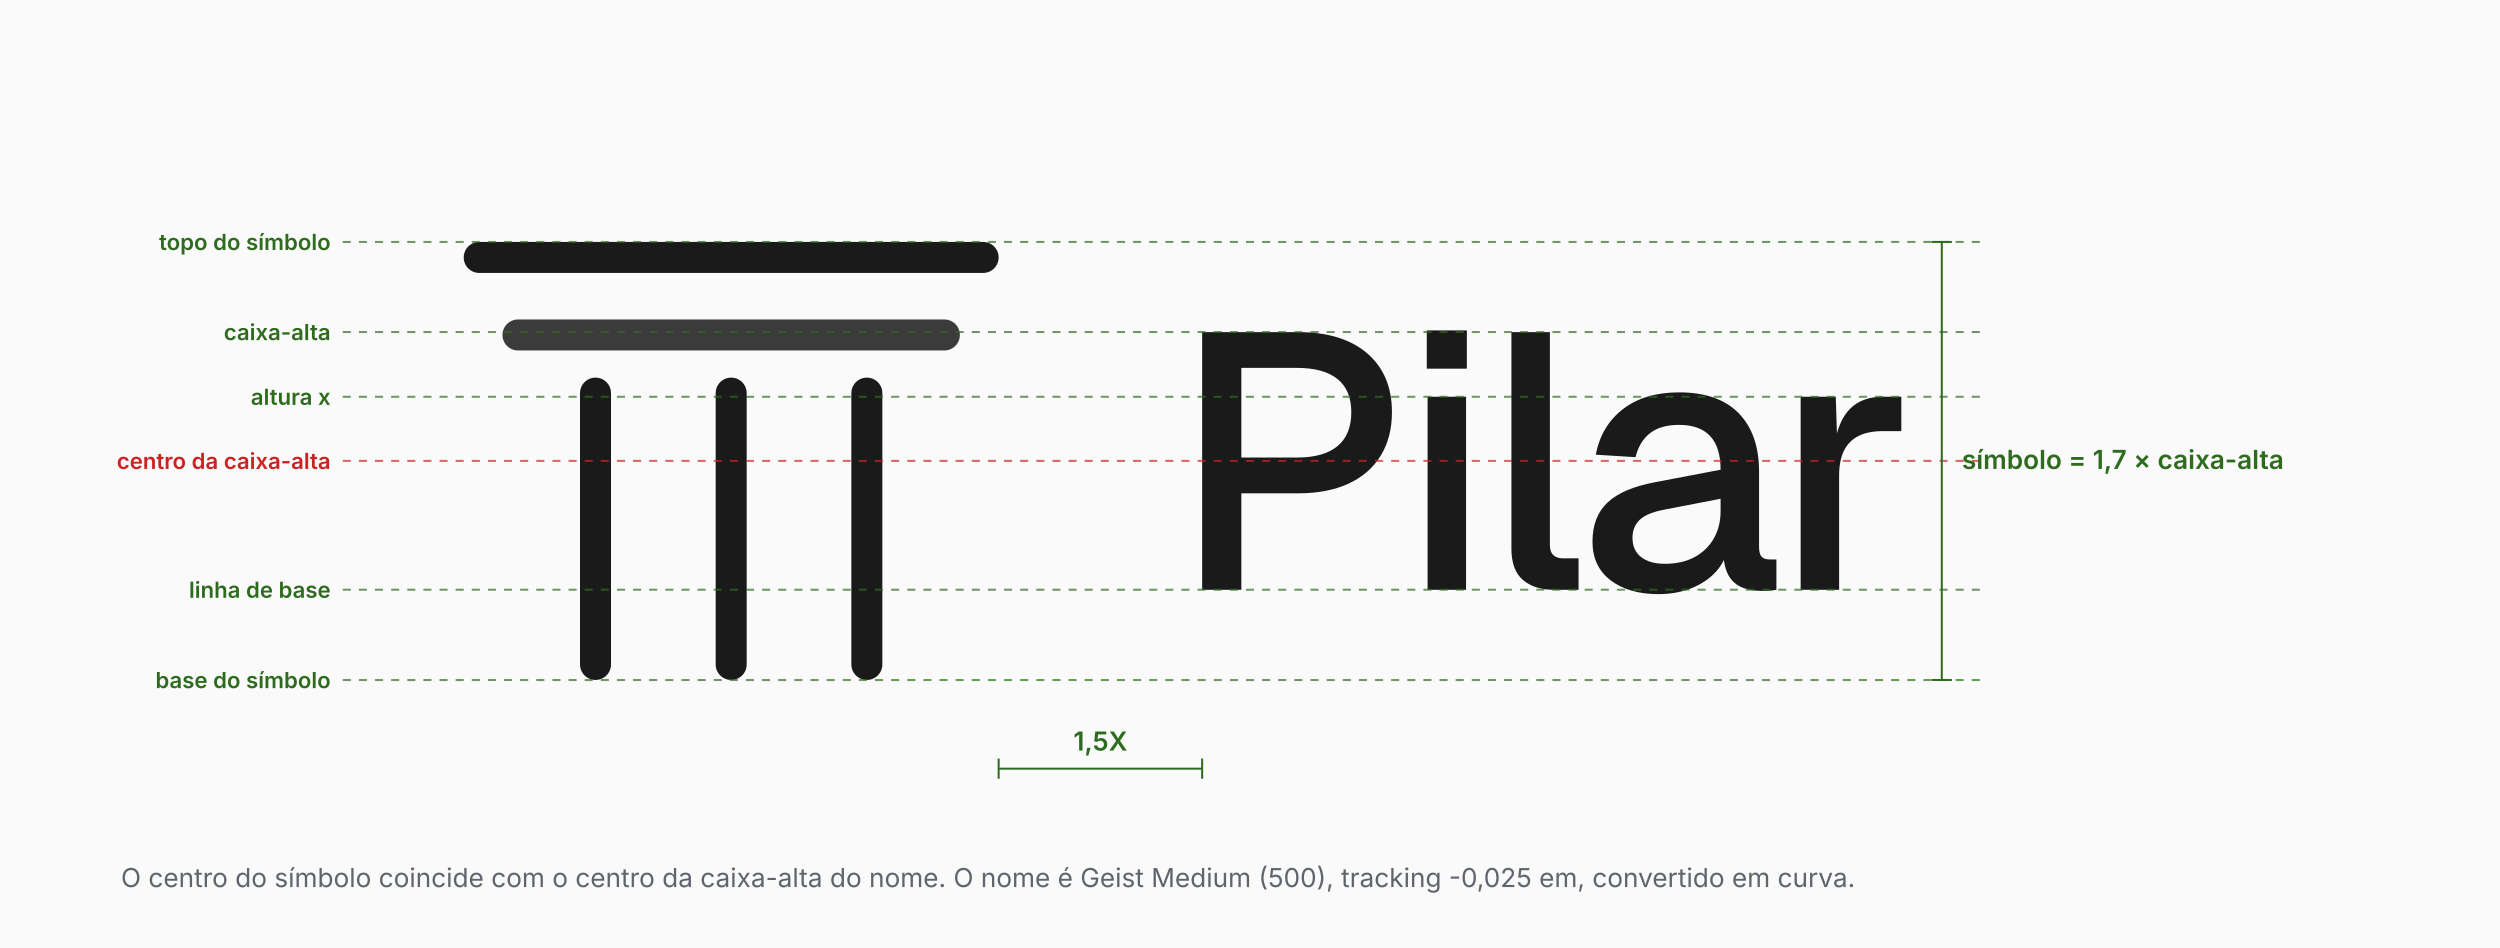
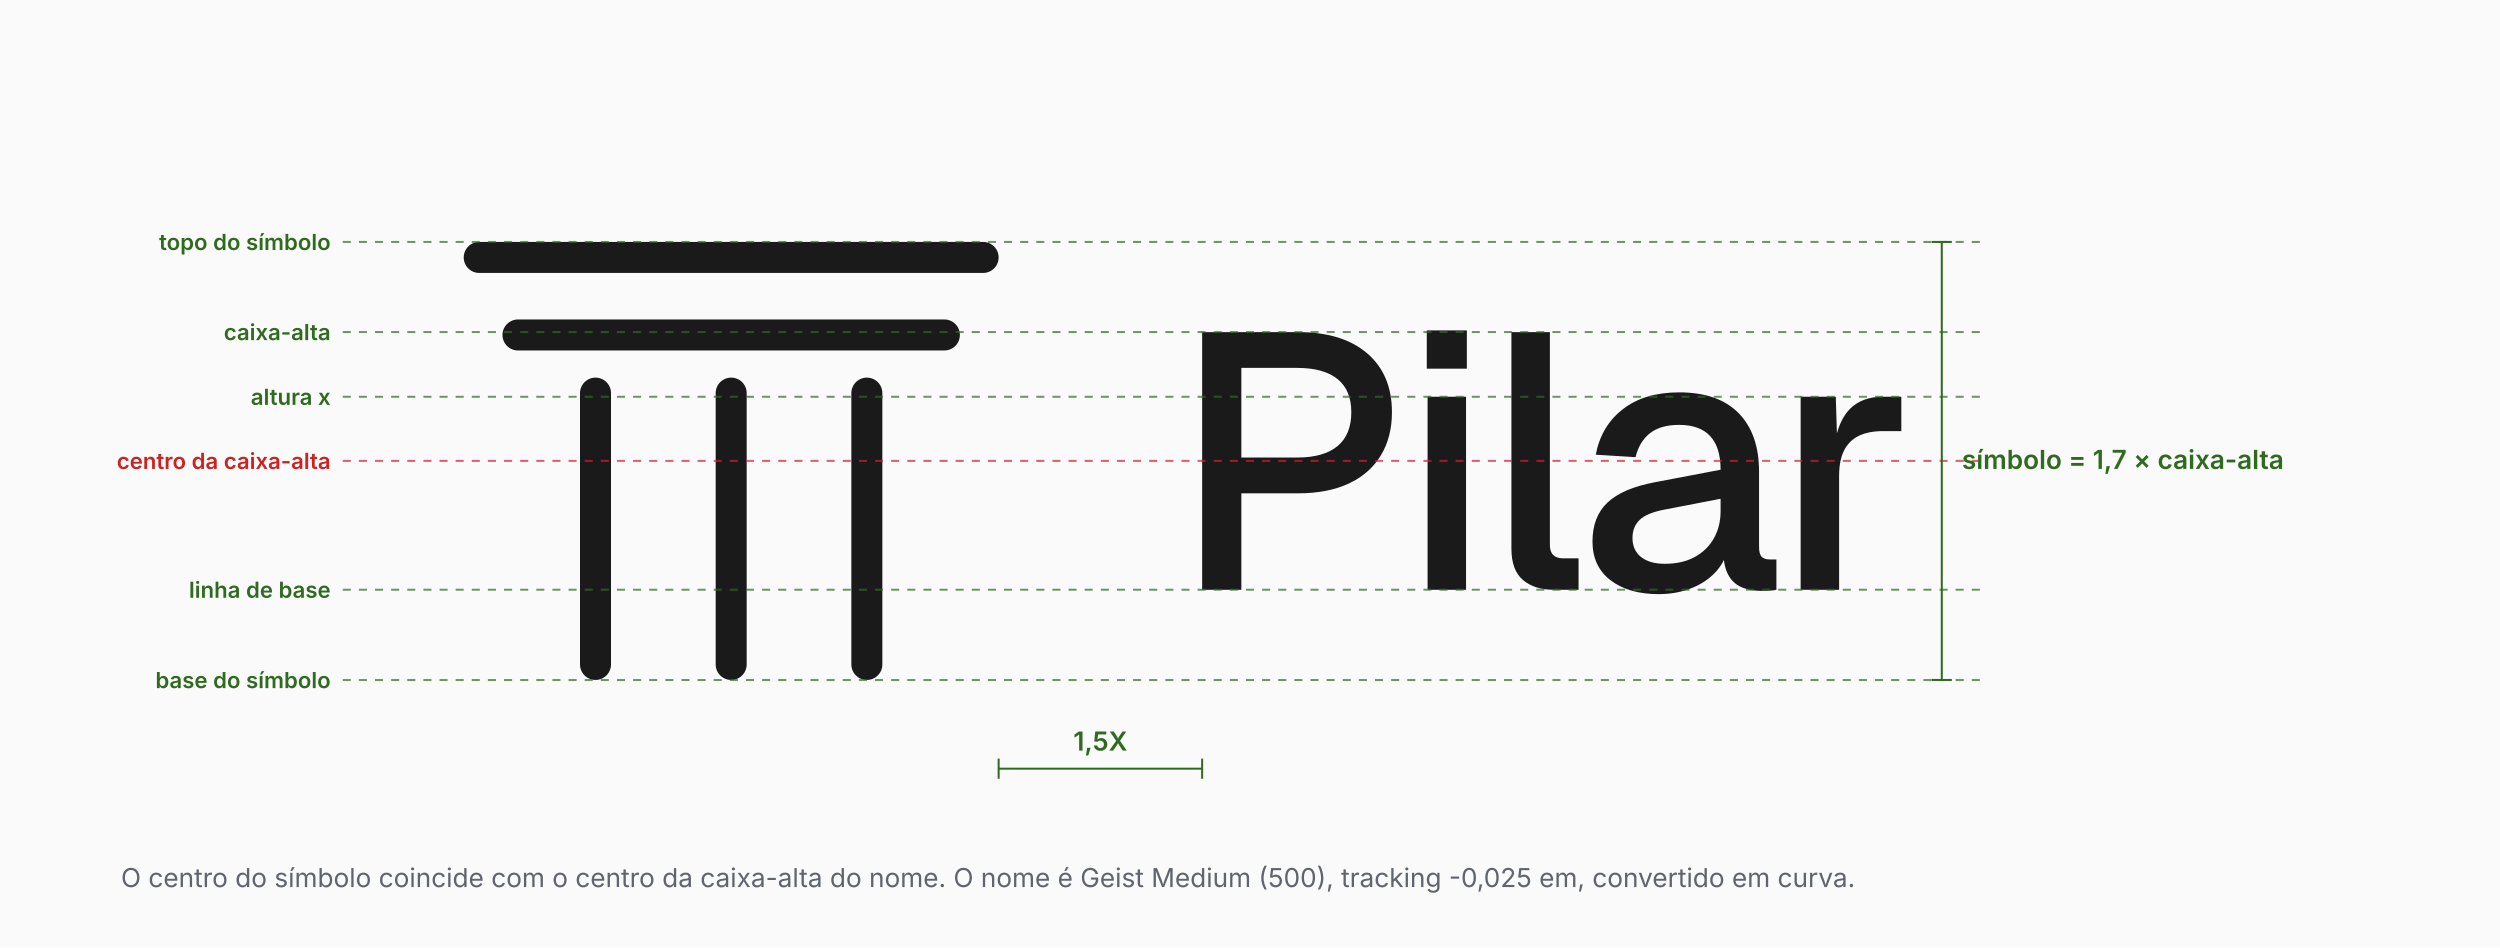
<svg xmlns="http://www.w3.org/2000/svg" viewBox="0 0 1240 470" width="1240" height="470" role="img" aria-label="Anatomia do lockup horizontal">
  <rect width="1240" height="470" fill="#FAFAFA" />
  <g transform="translate(230.00 120.00) scale(1.8)">
    <g stroke="#1A1A1A" stroke-width="8.545" stroke-linecap="round" fill="none">
      <path d="M4.273 4.273H143.131" />
-       <path d="M14.954 25.635H132.45" stroke-opacity="0.85" />
+       <path d="M14.954 25.635H132.45" />
      <path d="M36.317 41.658V116.427" />
      <path d="M73.702 41.658V116.427" />
      <path d="M111.087 41.658V116.427" />
    </g>
    <path d="M8.6 0V-71H35.08Q47.28 -71 54.09 -65.14Q60.9 -59.28 60.9 -48.94Q60.9 -42.02 57.81 -36.97Q54.72 -31.92 48.95 -29.25Q43.18 -26.58 35.08 -26.58H19.4V0ZM19.4 -36.44H34.78Q42.1 -36.44 45.9 -39.59Q49.7 -42.74 49.7 -48.94Q49.7 -54.98 45.91 -58.06Q42.12 -61.14 34.78 -61.14H19.4Z M70.72 0V-53.2H81.32V0ZM70.5 -60.92V-71.48H81.54V-60.92Z M105.42 0Q100.18 0 97 -2.7Q93.82 -5.4 93.82 -11.32V-71H104.42V-12.32Q104.42 -10.48 105.36 -9.57Q106.3 -8.66 108.06 -8.66H112.32V0Z M134.38 1.2Q126.12 1.2 121.14 -2.62Q116.16 -6.44 116.16 -13.28Q116.16 -20.16 120.31 -24.05Q124.46 -27.94 133.18 -29.6L151.46 -33.08Q151.46 -39.28 148.58 -42.36Q145.7 -45.44 140.02 -45.44Q134.94 -45.44 132.01 -43.15Q129.08 -40.86 128.02 -36.54L117.06 -37.22Q118.58 -45.18 124.56 -49.79Q130.54 -54.4 140.02 -54.4Q150.82 -54.4 156.44 -48.66Q162.06 -42.92 162.06 -32.52V-11.84Q162.06 -9.88 162.75 -9.12Q163.44 -8.36 164.94 -8.36H166.84V0Q166.34 0.14 165.22 0.23Q164.1 0.32 162.92 0.32Q159.46 0.32 157.04 -0.8Q154.62 -1.92 153.4 -4.45Q152.18 -6.98 152.18 -11.28L153.26 -10.8Q152.48 -7.34 149.82 -4.6Q147.16 -1.86 143.15 -0.33Q139.14 1.2 134.38 1.2ZM136.1 -7.16Q140.88 -7.16 144.31 -9.02Q147.74 -10.88 149.6 -14.17Q151.46 -17.46 151.46 -21.68V-25.08L135.94 -22.08Q131.12 -21.16 129.15 -19.25Q127.18 -17.34 127.18 -14.28Q127.18 -10.9 129.54 -9.03Q131.9 -7.16 136.1 -7.16Z M173.52 0V-53.2H183.2L183.64 -39.08L182.72 -39.36Q183.82 -46.6 187.16 -49.9Q190.5 -53.2 196.18 -53.2H201.26V-43.72H196.22Q192.16 -43.72 189.49 -42.39Q186.82 -41.06 185.47 -38.36Q184.12 -35.66 184.12 -31.38V0Z" transform="translate(194.881 95.850)" fill="#1A1A1A" />
  </g>
  <path d="M170.0 120.0H983.1" stroke="#2F6B1F" stroke-dasharray="4 4" opacity=".7" />
  <text x="164.0" y="124.0" font-family="Geist, Inter, system-ui, -apple-system, sans-serif" font-size="11" font-weight="600" fill="#2F6B1F" text-anchor="end">topo do símbolo</text>
  <path d="M170.0 164.7H983.1" stroke="#2F6B1F" stroke-dasharray="4 4" opacity=".7" />
  <text x="164.0" y="168.7" font-family="Geist, Inter, system-ui, -apple-system, sans-serif" font-size="11" font-weight="600" fill="#2F6B1F" text-anchor="end">caixa-alta</text>
  <path d="M170.0 196.8H983.1" stroke="#2F6B1F" stroke-dasharray="4 4" opacity=".7" />
  <text x="164.0" y="200.8" font-family="Geist, Inter, system-ui, -apple-system, sans-serif" font-size="11" font-weight="600" fill="#2F6B1F" text-anchor="end">altura x</text>
  <path d="M170.0 292.5H983.1" stroke="#2F6B1F" stroke-dasharray="4 4" opacity=".7" />
  <text x="164.0" y="296.5" font-family="Geist, Inter, system-ui, -apple-system, sans-serif" font-size="11" font-weight="600" fill="#2F6B1F" text-anchor="end">linha de base</text>
  <path d="M170.0 337.3H983.1" stroke="#2F6B1F" stroke-dasharray="4 4" opacity=".7" />
  <text x="164.0" y="341.3" font-family="Geist, Inter, system-ui, -apple-system, sans-serif" font-size="11" font-weight="600" fill="#2F6B1F" text-anchor="end">base do símbolo</text>
  <path d="M170.0 228.6H983.1" stroke="#CC2222" stroke-dasharray="4 4" opacity=".7" />
  <text x="164.0" y="232.6" font-family="Geist, Inter, system-ui, -apple-system, sans-serif" font-size="11" font-weight="600" fill="#CC2222" text-anchor="end">centro da caixa-alta</text>
  <path d="M495.326 381.26H596.266M495.326 376.26V386.26M596.266 376.26V386.26" stroke="#2F6B1F" stroke-width="1" fill="none" />
  <text x="545.8" y="372.3" font-family="Geist, Inter, system-ui, -apple-system, sans-serif" font-size="13" font-weight="600" fill="#2F6B1F" text-anchor="middle">1,5X</text>
  <path d="M963.126 120.0V337.26M958.126 120.0H968.126M958.126 337.26H968.126" stroke="#2F6B1F" stroke-width="1" fill="none" />
  <text x="973.1" y="232.6" font-family="Geist, Inter, system-ui, -apple-system, sans-serif" font-size="13" font-weight="600" fill="#2F6B1F" text-anchor="start">símbolo = 1,7 × caixa-alta</text>
  <text x="60.0" y="440.0" font-family="Geist, Inter, system-ui, -apple-system, sans-serif" font-size="13" font-weight="400" fill="#5F646D" text-anchor="start">O centro do símbolo coincide com o centro da caixa-alta do nome. O nome é Geist Medium (500), tracking -0,025 em, convertido em curva.</text>
</svg>
